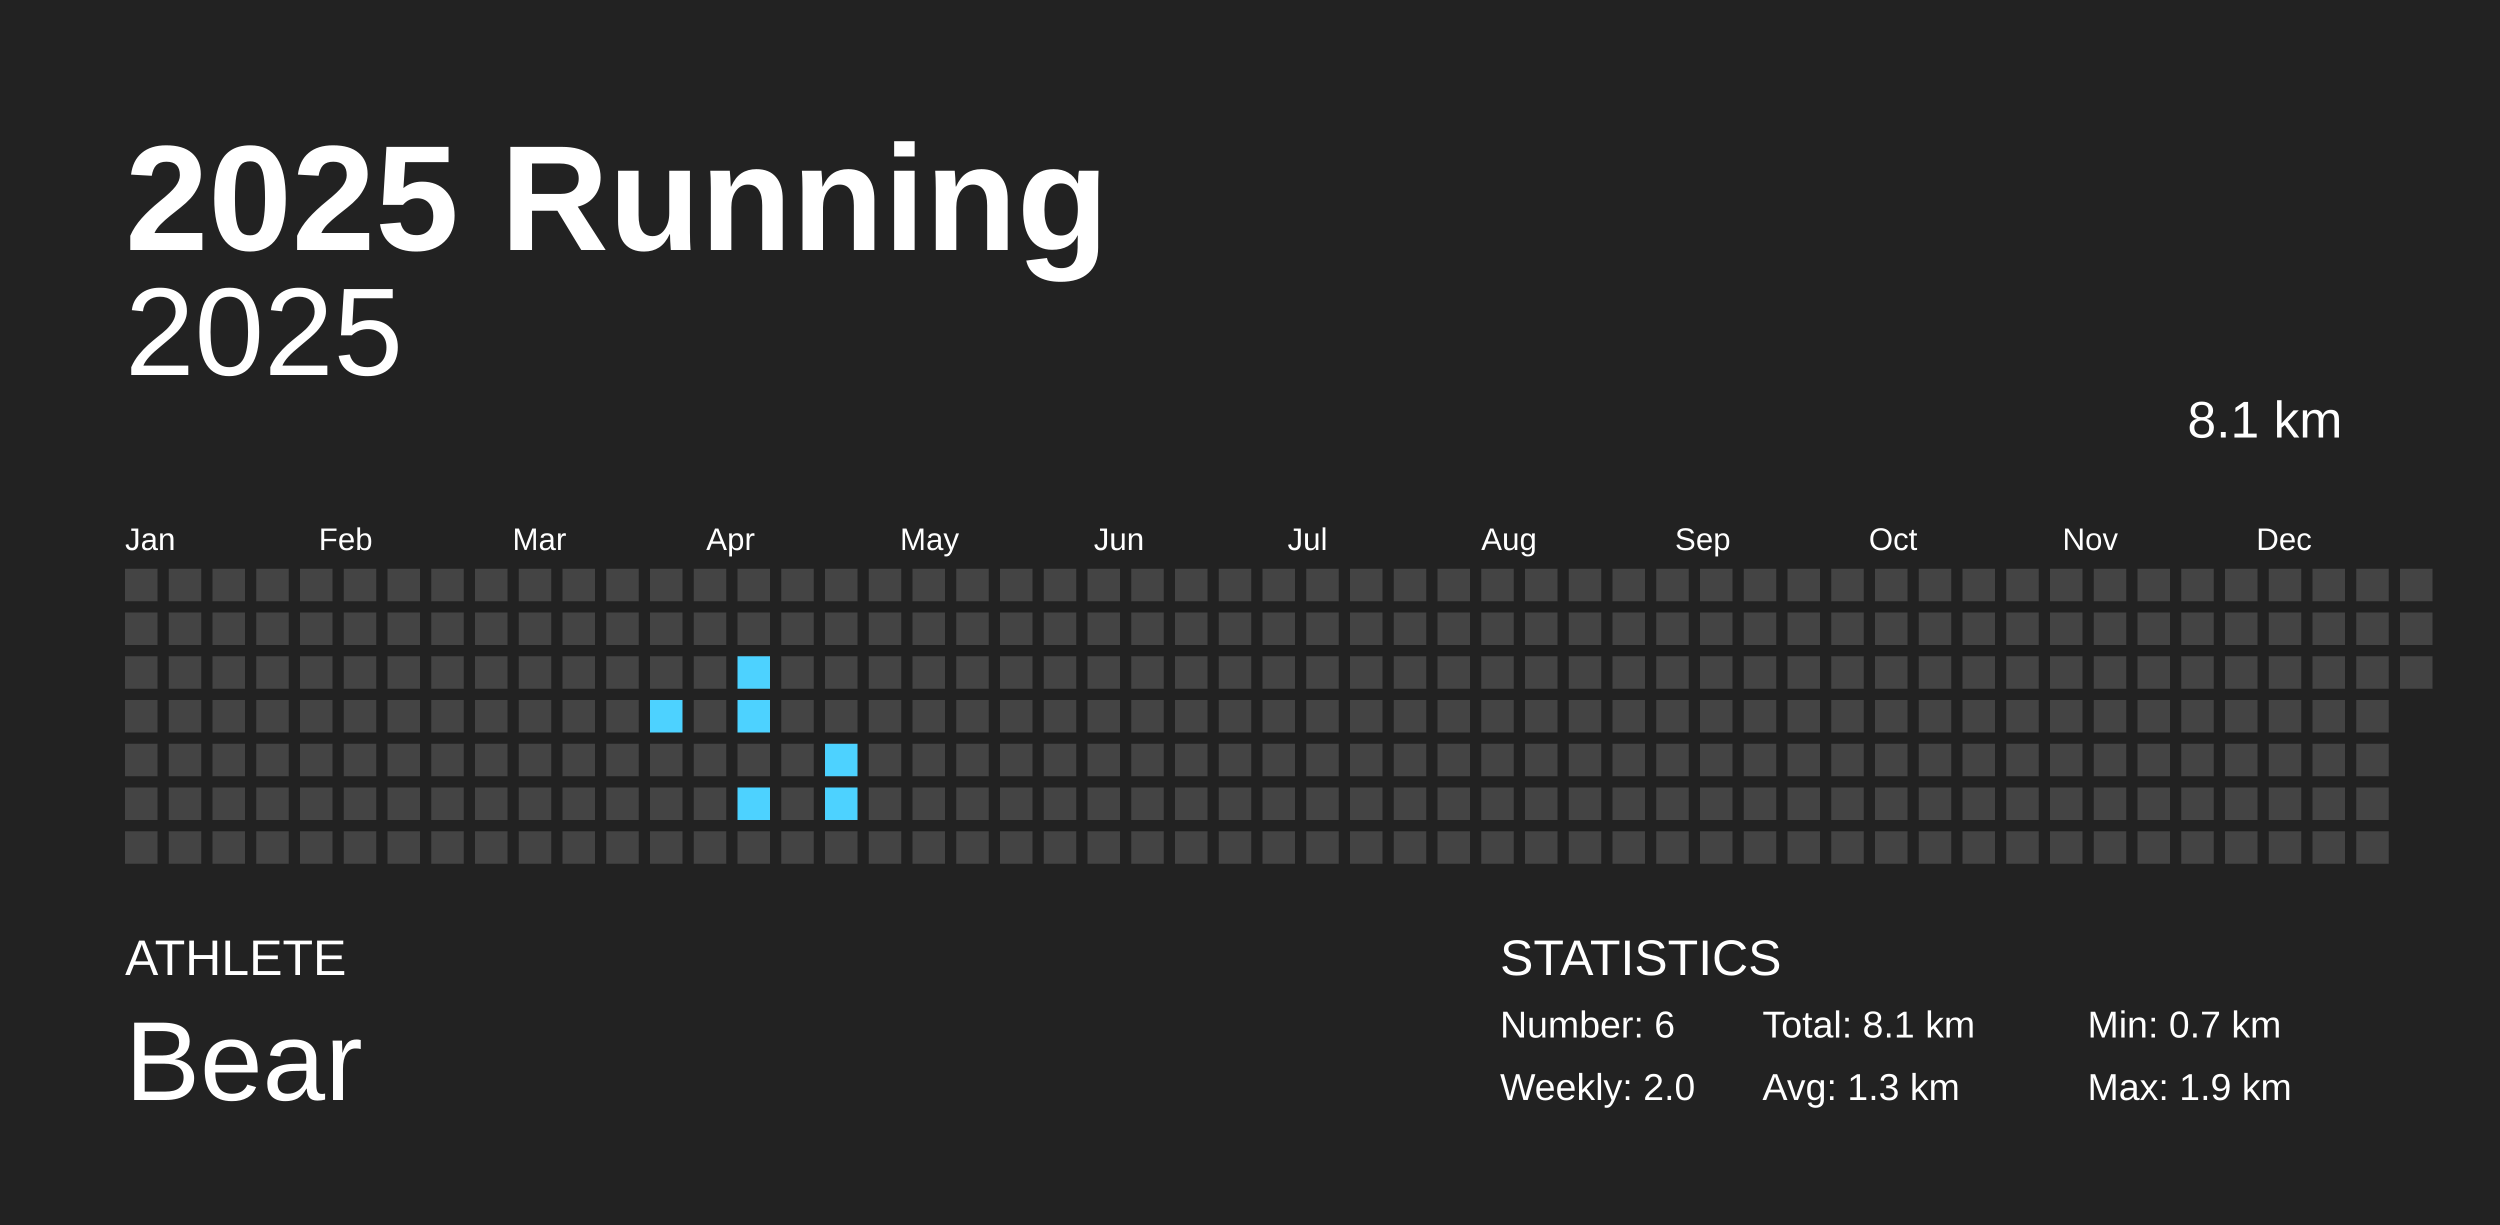
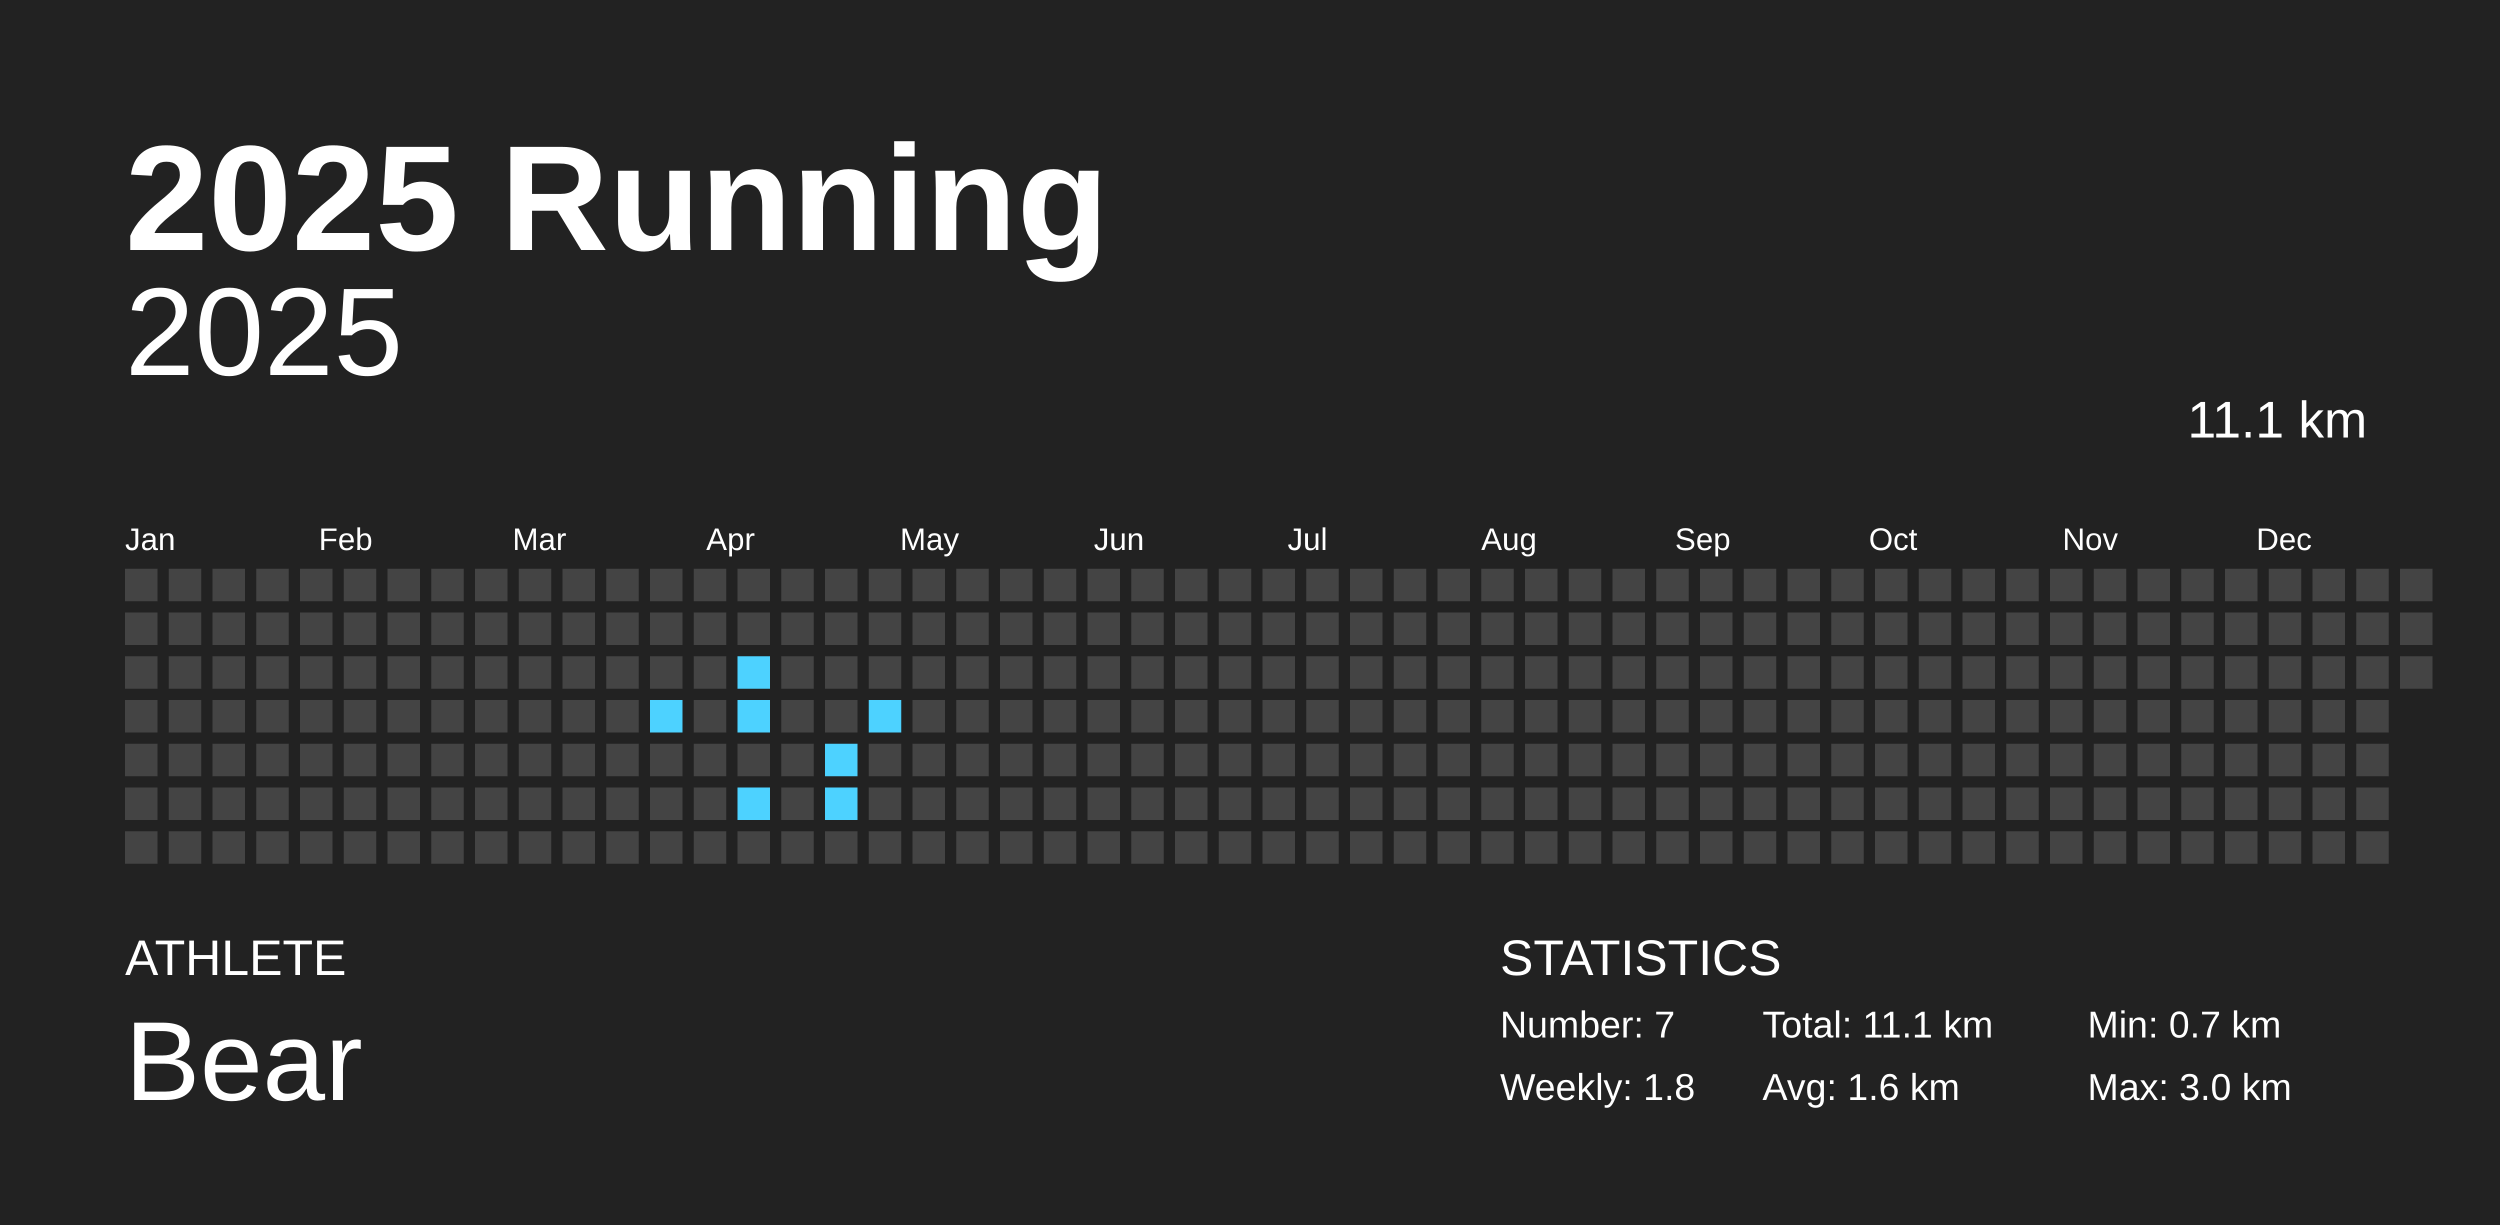
<svg xmlns="http://www.w3.org/2000/svg" baseProfile="full" height="98mm" version="1.1" viewBox="0,0,200,98" width="200mm">
  <defs />
  <rect fill="#222222" height="98" width="200" x="0" y="0" />
  <text fill="#FFFFFF" style="font-size:12px; font-family:Arial; font-weight:bold;" x="10" y="20">2025 Running</text>
  <text fill="#FFFFFF" style="font-size:4px; font-family:Arial" x="10" y="78">ATHLETE</text>
  <text fill="#FFFFFF" style="font-size:9px; font-family:Arial" x="10" y="88">Bear</text>
  <text fill="#FFFFFF" style="font-size:4px; font-family:Arial" x="120" y="78">STATISTICS</text>
-   <text fill="#FFFFFF" style="font-size:3px; font-family:Arial" x="120" y="83">Number: 6</text>
-   <text fill="#FFFFFF" style="font-size:3px; font-family:Arial" x="120" y="88">Weekly: 2.0</text>
-   <text fill="#FFFFFF" style="font-size:3px; font-family:Arial" x="141" y="83">Total: 8.1 km</text>
-   <text fill="#FFFFFF" style="font-size:3px; font-family:Arial" x="141" y="88">Avg: 1.3 km</text>
+   <text fill="#FFFFFF" style="font-size:3px; font-family:Arial" x="120" y="83">Number: 7</text>
+   <text fill="#FFFFFF" style="font-size:3px; font-family:Arial" x="120" y="88">Weekly: 1.8</text>
+   <text fill="#FFFFFF" style="font-size:3px; font-family:Arial" x="141" y="83">Total: 11.1 km</text>
+   <text fill="#FFFFFF" style="font-size:3px; font-family:Arial" x="141" y="88">Avg: 1.6 km</text>
  <text fill="#FFFFFF" style="font-size:3px; font-family:Arial" x="167" y="83">Min: 0.7 km</text>
-   <text fill="#FFFFFF" style="font-size:3px; font-family:Arial" x="167" y="88">Max: 1.9 km</text>
+   <text fill="#FFFFFF" style="font-size:3px; font-family:Arial" x="167" y="88">Max: 3.0 km</text>
  <text alignment-baseline="hanging" fill="#FFFFFF" style="font-size:10.0px; font-family:Arial;" x="10" y="30">2025</text>
-   <text alignment-baseline="hanging" fill="#FFFFFF" style="font-size:4.125px; font-family:Arial;" x="175" y="35">8.1 km</text>
+   <text alignment-baseline="hanging" fill="#FFFFFF" style="font-size:4.125px; font-family:Arial;" x="175" y="35">11.1 km</text>
  <text fill="#FFFFFF" style="font-size:2.5px; font-family:Arial" x="10.0" y="44">Jan</text>
  <text fill="#FFFFFF" style="font-size:2.5px; font-family:Arial" x="25.5" y="44">Feb</text>
  <text fill="#FFFFFF" style="font-size:2.5px; font-family:Arial" x="41.0" y="44">Mar</text>
  <text fill="#FFFFFF" style="font-size:2.5px; font-family:Arial" x="56.5" y="44">Apr</text>
  <text fill="#FFFFFF" style="font-size:2.5px; font-family:Arial" x="72.0" y="44">May</text>
  <text fill="#FFFFFF" style="font-size:2.5px; font-family:Arial" x="87.5" y="44">Jun</text>
  <text fill="#FFFFFF" style="font-size:2.5px; font-family:Arial" x="103.0" y="44">Jul</text>
  <text fill="#FFFFFF" style="font-size:2.5px; font-family:Arial" x="118.5" y="44">Aug</text>
  <text fill="#FFFFFF" style="font-size:2.5px; font-family:Arial" x="134.0" y="44">Sep</text>
  <text fill="#FFFFFF" style="font-size:2.5px; font-family:Arial" x="149.5" y="44">Oct</text>
  <text fill="#FFFFFF" style="font-size:2.5px; font-family:Arial" x="165.0" y="44">Nov</text>
  <text fill="#FFFFFF" style="font-size:2.5px; font-family:Arial" x="180.5" y="44">Dec</text>
  <rect fill="#444444" height="2.6" width="2.6" x="10.0" y="45.5" />
  <rect fill="#444444" height="2.6" width="2.6" x="10.0" y="49.0" />
  <rect fill="#444444" height="2.6" width="2.6" x="10.0" y="52.5" />
  <rect fill="#444444" height="2.6" width="2.6" x="10.0" y="56.0" />
  <rect fill="#444444" height="2.6" width="2.6" x="10.0" y="59.5" />
  <rect fill="#444444" height="2.6" width="2.6" x="10.0" y="63.0" />
  <rect fill="#444444" height="2.6" width="2.6" x="10.0" y="66.5" />
  <rect fill="#444444" height="2.6" width="2.6" x="13.5" y="45.5" />
  <rect fill="#444444" height="2.6" width="2.6" x="13.5" y="49.0" />
  <rect fill="#444444" height="2.6" width="2.6" x="13.5" y="52.5" />
  <rect fill="#444444" height="2.6" width="2.6" x="13.5" y="56.0" />
  <rect fill="#444444" height="2.6" width="2.6" x="13.5" y="59.5" />
  <rect fill="#444444" height="2.6" width="2.6" x="13.5" y="63.0" />
  <rect fill="#444444" height="2.6" width="2.6" x="13.5" y="66.5" />
  <rect fill="#444444" height="2.6" width="2.6" x="17.0" y="45.5" />
  <rect fill="#444444" height="2.6" width="2.6" x="17.0" y="49.0" />
  <rect fill="#444444" height="2.6" width="2.6" x="17.0" y="52.5" />
  <rect fill="#444444" height="2.6" width="2.6" x="17.0" y="56.0" />
  <rect fill="#444444" height="2.6" width="2.6" x="17.0" y="59.5" />
  <rect fill="#444444" height="2.6" width="2.6" x="17.0" y="63.0" />
  <rect fill="#444444" height="2.6" width="2.6" x="17.0" y="66.5" />
  <rect fill="#444444" height="2.6" width="2.6" x="20.5" y="45.5" />
  <rect fill="#444444" height="2.6" width="2.6" x="20.5" y="49.0" />
  <rect fill="#444444" height="2.6" width="2.6" x="20.5" y="52.5" />
  <rect fill="#444444" height="2.6" width="2.6" x="20.5" y="56.0" />
  <rect fill="#444444" height="2.6" width="2.6" x="20.5" y="59.5" />
  <rect fill="#444444" height="2.6" width="2.6" x="20.5" y="63.0" />
  <rect fill="#444444" height="2.6" width="2.6" x="20.5" y="66.5" />
  <rect fill="#444444" height="2.6" width="2.6" x="24.0" y="45.5" />
  <rect fill="#444444" height="2.6" width="2.6" x="24.0" y="49.0" />
  <rect fill="#444444" height="2.6" width="2.6" x="24.0" y="52.5" />
  <rect fill="#444444" height="2.6" width="2.6" x="24.0" y="56.0" />
  <rect fill="#444444" height="2.6" width="2.6" x="24.0" y="59.5" />
  <rect fill="#444444" height="2.6" width="2.6" x="24.0" y="63.0" />
  <rect fill="#444444" height="2.6" width="2.6" x="24.0" y="66.5" />
  <rect fill="#444444" height="2.6" width="2.6" x="27.5" y="45.5" />
  <rect fill="#444444" height="2.6" width="2.6" x="27.5" y="49.0" />
  <rect fill="#444444" height="2.6" width="2.6" x="27.5" y="52.5" />
  <rect fill="#444444" height="2.6" width="2.6" x="27.5" y="56.0" />
  <rect fill="#444444" height="2.6" width="2.6" x="27.5" y="59.5" />
  <rect fill="#444444" height="2.6" width="2.6" x="27.5" y="63.0" />
  <rect fill="#444444" height="2.6" width="2.6" x="27.5" y="66.5" />
  <rect fill="#444444" height="2.6" width="2.6" x="31.0" y="45.5" />
  <rect fill="#444444" height="2.6" width="2.6" x="31.0" y="49.0" />
  <rect fill="#444444" height="2.6" width="2.6" x="31.0" y="52.5" />
  <rect fill="#444444" height="2.6" width="2.6" x="31.0" y="56.0" />
  <rect fill="#444444" height="2.6" width="2.6" x="31.0" y="59.5" />
  <rect fill="#444444" height="2.6" width="2.6" x="31.0" y="63.0" />
  <rect fill="#444444" height="2.6" width="2.6" x="31.0" y="66.5" />
  <rect fill="#444444" height="2.6" width="2.6" x="34.5" y="45.5" />
  <rect fill="#444444" height="2.6" width="2.6" x="34.5" y="49.0" />
  <rect fill="#444444" height="2.6" width="2.6" x="34.5" y="52.5" />
  <rect fill="#444444" height="2.6" width="2.6" x="34.5" y="56.0" />
  <rect fill="#444444" height="2.6" width="2.6" x="34.5" y="59.5" />
  <rect fill="#444444" height="2.6" width="2.6" x="34.5" y="63.0" />
  <rect fill="#444444" height="2.6" width="2.6" x="34.5" y="66.5" />
  <rect fill="#444444" height="2.6" width="2.6" x="38.0" y="45.5" />
  <rect fill="#444444" height="2.6" width="2.6" x="38.0" y="49.0" />
  <rect fill="#444444" height="2.6" width="2.6" x="38.0" y="52.5" />
  <rect fill="#444444" height="2.6" width="2.6" x="38.0" y="56.0" />
  <rect fill="#444444" height="2.6" width="2.6" x="38.0" y="59.5" />
  <rect fill="#444444" height="2.6" width="2.6" x="38.0" y="63.0" />
  <rect fill="#444444" height="2.6" width="2.6" x="38.0" y="66.5" />
  <rect fill="#444444" height="2.6" width="2.6" x="41.5" y="45.5" />
  <rect fill="#444444" height="2.6" width="2.6" x="41.5" y="49.0" />
  <rect fill="#444444" height="2.6" width="2.6" x="41.5" y="52.5" />
  <rect fill="#444444" height="2.6" width="2.6" x="41.5" y="56.0" />
  <rect fill="#444444" height="2.6" width="2.6" x="41.5" y="59.5" />
  <rect fill="#444444" height="2.6" width="2.6" x="41.5" y="63.0" />
  <rect fill="#444444" height="2.6" width="2.6" x="41.5" y="66.5" />
  <rect fill="#444444" height="2.6" width="2.6" x="45.0" y="45.5" />
  <rect fill="#444444" height="2.6" width="2.6" x="45.0" y="49.0" />
  <rect fill="#444444" height="2.6" width="2.6" x="45.0" y="52.5" />
  <rect fill="#444444" height="2.6" width="2.6" x="45.0" y="56.0" />
  <rect fill="#444444" height="2.6" width="2.6" x="45.0" y="59.5" />
  <rect fill="#444444" height="2.6" width="2.6" x="45.0" y="63.0" />
  <rect fill="#444444" height="2.6" width="2.6" x="45.0" y="66.5" />
  <rect fill="#444444" height="2.6" width="2.6" x="48.5" y="45.5" />
  <rect fill="#444444" height="2.6" width="2.6" x="48.5" y="49.0" />
  <rect fill="#444444" height="2.6" width="2.6" x="48.5" y="52.5" />
  <rect fill="#444444" height="2.6" width="2.6" x="48.5" y="56.0" />
  <rect fill="#444444" height="2.6" width="2.6" x="48.5" y="59.5" />
  <rect fill="#444444" height="2.6" width="2.6" x="48.5" y="63.0" />
  <rect fill="#444444" height="2.6" width="2.6" x="48.5" y="66.5" />
  <rect fill="#444444" height="2.6" width="2.6" x="52.0" y="45.5" />
  <rect fill="#444444" height="2.6" width="2.6" x="52.0" y="49.0" />
  <rect fill="#444444" height="2.6" width="2.6" x="52.0" y="52.5" />
  <rect fill="#4dd2ff" height="2.6" width="2.6" x="52.0" y="56.0" />
  <rect fill="#444444" height="2.6" width="2.6" x="52.0" y="59.5" />
  <rect fill="#444444" height="2.6" width="2.6" x="52.0" y="63.0" />
  <rect fill="#444444" height="2.6" width="2.6" x="52.0" y="66.5" />
  <rect fill="#444444" height="2.6" width="2.6" x="55.5" y="45.5" />
  <rect fill="#444444" height="2.6" width="2.6" x="55.5" y="49.0" />
  <rect fill="#444444" height="2.6" width="2.6" x="55.5" y="52.5" />
  <rect fill="#444444" height="2.6" width="2.6" x="55.5" y="56.0" />
  <rect fill="#444444" height="2.6" width="2.6" x="55.5" y="59.5" />
  <rect fill="#444444" height="2.6" width="2.6" x="55.5" y="63.0" />
  <rect fill="#444444" height="2.6" width="2.6" x="55.5" y="66.5" />
  <rect fill="#444444" height="2.6" width="2.6" x="59.0" y="45.5" />
  <rect fill="#444444" height="2.6" width="2.6" x="59.0" y="49.0" />
  <rect fill="#4dd2ff" height="2.6" width="2.6" x="59.0" y="52.5" />
  <rect fill="#4dd2ff" height="2.6" width="2.6" x="59.0" y="56.0" />
  <rect fill="#444444" height="2.6" width="2.6" x="59.0" y="59.5" />
  <rect fill="#4dd2ff" height="2.6" width="2.6" x="59.0" y="63.0" />
  <rect fill="#444444" height="2.6" width="2.6" x="59.0" y="66.5" />
  <rect fill="#444444" height="2.6" width="2.6" x="62.5" y="45.5" />
  <rect fill="#444444" height="2.6" width="2.6" x="62.5" y="49.0" />
  <rect fill="#444444" height="2.6" width="2.6" x="62.5" y="52.5" />
  <rect fill="#444444" height="2.6" width="2.6" x="62.5" y="56.0" />
  <rect fill="#444444" height="2.6" width="2.6" x="62.5" y="59.5" />
  <rect fill="#444444" height="2.6" width="2.6" x="62.5" y="63.0" />
  <rect fill="#444444" height="2.6" width="2.6" x="62.5" y="66.5" />
  <rect fill="#444444" height="2.6" width="2.6" x="66.0" y="45.5" />
  <rect fill="#444444" height="2.6" width="2.6" x="66.0" y="49.0" />
  <rect fill="#444444" height="2.6" width="2.6" x="66.0" y="52.5" />
  <rect fill="#444444" height="2.6" width="2.6" x="66.0" y="56.0" />
  <rect fill="#4dd2ff" height="2.6" width="2.6" x="66.0" y="59.5" />
  <rect fill="#4dd2ff" height="2.6" width="2.6" x="66.0" y="63.0" />
  <rect fill="#444444" height="2.6" width="2.6" x="66.0" y="66.5" />
  <rect fill="#444444" height="2.6" width="2.6" x="69.5" y="45.5" />
  <rect fill="#444444" height="2.6" width="2.6" x="69.5" y="49.0" />
  <rect fill="#444444" height="2.6" width="2.6" x="69.5" y="52.5" />
-   <rect fill="#444444" height="2.6" width="2.6" x="69.5" y="56.0" />
+   <rect fill="#4dd2ff" height="2.6" width="2.6" x="69.5" y="56.0" />
  <rect fill="#444444" height="2.6" width="2.6" x="69.5" y="59.5" />
  <rect fill="#444444" height="2.6" width="2.6" x="69.5" y="63.0" />
  <rect fill="#444444" height="2.6" width="2.6" x="69.5" y="66.5" />
  <rect fill="#444444" height="2.6" width="2.6" x="73.0" y="45.5" />
  <rect fill="#444444" height="2.6" width="2.6" x="73.0" y="49.0" />
  <rect fill="#444444" height="2.6" width="2.6" x="73.0" y="52.5" />
  <rect fill="#444444" height="2.6" width="2.6" x="73.0" y="56.0" />
  <rect fill="#444444" height="2.6" width="2.6" x="73.0" y="59.5" />
  <rect fill="#444444" height="2.6" width="2.6" x="73.0" y="63.0" />
  <rect fill="#444444" height="2.6" width="2.6" x="73.0" y="66.5" />
  <rect fill="#444444" height="2.6" width="2.6" x="76.5" y="45.5" />
  <rect fill="#444444" height="2.6" width="2.6" x="76.5" y="49.0" />
  <rect fill="#444444" height="2.6" width="2.6" x="76.5" y="52.5" />
  <rect fill="#444444" height="2.6" width="2.6" x="76.5" y="56.0" />
  <rect fill="#444444" height="2.6" width="2.6" x="76.5" y="59.5" />
  <rect fill="#444444" height="2.6" width="2.6" x="76.5" y="63.0" />
  <rect fill="#444444" height="2.6" width="2.6" x="76.5" y="66.5" />
  <rect fill="#444444" height="2.6" width="2.6" x="80.0" y="45.5" />
  <rect fill="#444444" height="2.6" width="2.6" x="80.0" y="49.0" />
  <rect fill="#444444" height="2.6" width="2.6" x="80.0" y="52.5" />
  <rect fill="#444444" height="2.6" width="2.6" x="80.0" y="56.0" />
  <rect fill="#444444" height="2.6" width="2.6" x="80.0" y="59.5" />
  <rect fill="#444444" height="2.6" width="2.6" x="80.0" y="63.0" />
  <rect fill="#444444" height="2.6" width="2.6" x="80.0" y="66.5" />
  <rect fill="#444444" height="2.6" width="2.6" x="83.5" y="45.5" />
  <rect fill="#444444" height="2.6" width="2.6" x="83.5" y="49.0" />
  <rect fill="#444444" height="2.6" width="2.6" x="83.5" y="52.5" />
  <rect fill="#444444" height="2.6" width="2.6" x="83.5" y="56.0" />
  <rect fill="#444444" height="2.6" width="2.6" x="83.5" y="59.5" />
  <rect fill="#444444" height="2.6" width="2.6" x="83.5" y="63.0" />
  <rect fill="#444444" height="2.6" width="2.6" x="83.5" y="66.5" />
  <rect fill="#444444" height="2.6" width="2.6" x="87.0" y="45.5" />
  <rect fill="#444444" height="2.6" width="2.6" x="87.0" y="49.0" />
  <rect fill="#444444" height="2.6" width="2.6" x="87.0" y="52.5" />
  <rect fill="#444444" height="2.6" width="2.6" x="87.0" y="56.0" />
  <rect fill="#444444" height="2.6" width="2.6" x="87.0" y="59.5" />
  <rect fill="#444444" height="2.6" width="2.6" x="87.0" y="63.0" />
  <rect fill="#444444" height="2.6" width="2.6" x="87.0" y="66.5" />
  <rect fill="#444444" height="2.6" width="2.6" x="90.5" y="45.5" />
  <rect fill="#444444" height="2.6" width="2.6" x="90.5" y="49.0" />
  <rect fill="#444444" height="2.6" width="2.6" x="90.5" y="52.5" />
  <rect fill="#444444" height="2.6" width="2.6" x="90.5" y="56.0" />
  <rect fill="#444444" height="2.6" width="2.6" x="90.5" y="59.5" />
  <rect fill="#444444" height="2.6" width="2.6" x="90.5" y="63.0" />
  <rect fill="#444444" height="2.6" width="2.6" x="90.5" y="66.5" />
  <rect fill="#444444" height="2.6" width="2.6" x="94.0" y="45.5" />
  <rect fill="#444444" height="2.6" width="2.6" x="94.0" y="49.0" />
  <rect fill="#444444" height="2.6" width="2.6" x="94.0" y="52.5" />
  <rect fill="#444444" height="2.6" width="2.6" x="94.0" y="56.0" />
  <rect fill="#444444" height="2.6" width="2.6" x="94.0" y="59.5" />
  <rect fill="#444444" height="2.6" width="2.6" x="94.0" y="63.0" />
  <rect fill="#444444" height="2.6" width="2.6" x="94.0" y="66.5" />
  <rect fill="#444444" height="2.6" width="2.6" x="97.5" y="45.5" />
  <rect fill="#444444" height="2.6" width="2.6" x="97.5" y="49.0" />
  <rect fill="#444444" height="2.6" width="2.6" x="97.5" y="52.5" />
  <rect fill="#444444" height="2.6" width="2.6" x="97.5" y="56.0" />
  <rect fill="#444444" height="2.6" width="2.6" x="97.5" y="59.5" />
  <rect fill="#444444" height="2.6" width="2.6" x="97.5" y="63.0" />
  <rect fill="#444444" height="2.6" width="2.6" x="97.5" y="66.5" />
  <rect fill="#444444" height="2.6" width="2.6" x="101.0" y="45.5" />
  <rect fill="#444444" height="2.6" width="2.6" x="101.0" y="49.0" />
  <rect fill="#444444" height="2.6" width="2.6" x="101.0" y="52.5" />
  <rect fill="#444444" height="2.6" width="2.6" x="101.0" y="56.0" />
  <rect fill="#444444" height="2.6" width="2.6" x="101.0" y="59.5" />
  <rect fill="#444444" height="2.6" width="2.6" x="101.0" y="63.0" />
  <rect fill="#444444" height="2.6" width="2.6" x="101.0" y="66.5" />
  <rect fill="#444444" height="2.6" width="2.6" x="104.5" y="45.5" />
  <rect fill="#444444" height="2.6" width="2.6" x="104.5" y="49.0" />
  <rect fill="#444444" height="2.6" width="2.6" x="104.5" y="52.5" />
  <rect fill="#444444" height="2.6" width="2.6" x="104.5" y="56.0" />
  <rect fill="#444444" height="2.6" width="2.6" x="104.5" y="59.5" />
  <rect fill="#444444" height="2.6" width="2.6" x="104.5" y="63.0" />
  <rect fill="#444444" height="2.6" width="2.6" x="104.5" y="66.5" />
  <rect fill="#444444" height="2.6" width="2.6" x="108.0" y="45.5" />
  <rect fill="#444444" height="2.6" width="2.6" x="108.0" y="49.0" />
  <rect fill="#444444" height="2.6" width="2.6" x="108.0" y="52.5" />
  <rect fill="#444444" height="2.6" width="2.6" x="108.0" y="56.0" />
  <rect fill="#444444" height="2.6" width="2.6" x="108.0" y="59.5" />
  <rect fill="#444444" height="2.6" width="2.6" x="108.0" y="63.0" />
  <rect fill="#444444" height="2.6" width="2.6" x="108.0" y="66.5" />
  <rect fill="#444444" height="2.6" width="2.6" x="111.5" y="45.5" />
  <rect fill="#444444" height="2.6" width="2.6" x="111.5" y="49.0" />
  <rect fill="#444444" height="2.6" width="2.6" x="111.5" y="52.5" />
  <rect fill="#444444" height="2.6" width="2.6" x="111.5" y="56.0" />
  <rect fill="#444444" height="2.6" width="2.6" x="111.5" y="59.5" />
  <rect fill="#444444" height="2.6" width="2.6" x="111.5" y="63.0" />
  <rect fill="#444444" height="2.6" width="2.6" x="111.5" y="66.5" />
  <rect fill="#444444" height="2.6" width="2.6" x="115.0" y="45.5" />
  <rect fill="#444444" height="2.6" width="2.6" x="115.0" y="49.0" />
  <rect fill="#444444" height="2.6" width="2.6" x="115.0" y="52.5" />
  <rect fill="#444444" height="2.6" width="2.6" x="115.0" y="56.0" />
  <rect fill="#444444" height="2.6" width="2.6" x="115.0" y="59.5" />
  <rect fill="#444444" height="2.6" width="2.6" x="115.0" y="63.0" />
  <rect fill="#444444" height="2.6" width="2.6" x="115.0" y="66.5" />
  <rect fill="#444444" height="2.6" width="2.6" x="118.5" y="45.5" />
  <rect fill="#444444" height="2.6" width="2.6" x="118.5" y="49.0" />
  <rect fill="#444444" height="2.6" width="2.6" x="118.5" y="52.5" />
  <rect fill="#444444" height="2.6" width="2.6" x="118.5" y="56.0" />
  <rect fill="#444444" height="2.6" width="2.6" x="118.5" y="59.5" />
  <rect fill="#444444" height="2.6" width="2.6" x="118.5" y="63.0" />
  <rect fill="#444444" height="2.6" width="2.6" x="118.5" y="66.5" />
  <rect fill="#444444" height="2.6" width="2.6" x="122.0" y="45.5" />
  <rect fill="#444444" height="2.6" width="2.6" x="122.0" y="49.0" />
  <rect fill="#444444" height="2.6" width="2.6" x="122.0" y="52.5" />
  <rect fill="#444444" height="2.6" width="2.6" x="122.0" y="56.0" />
  <rect fill="#444444" height="2.6" width="2.6" x="122.0" y="59.5" />
  <rect fill="#444444" height="2.6" width="2.6" x="122.0" y="63.0" />
  <rect fill="#444444" height="2.6" width="2.6" x="122.0" y="66.5" />
  <rect fill="#444444" height="2.6" width="2.6" x="125.5" y="45.5" />
  <rect fill="#444444" height="2.6" width="2.6" x="125.5" y="49.0" />
  <rect fill="#444444" height="2.6" width="2.6" x="125.5" y="52.5" />
  <rect fill="#444444" height="2.6" width="2.6" x="125.5" y="56.0" />
  <rect fill="#444444" height="2.6" width="2.6" x="125.5" y="59.5" />
  <rect fill="#444444" height="2.6" width="2.6" x="125.5" y="63.0" />
  <rect fill="#444444" height="2.6" width="2.6" x="125.5" y="66.5" />
  <rect fill="#444444" height="2.6" width="2.6" x="129.0" y="45.5" />
  <rect fill="#444444" height="2.6" width="2.6" x="129.0" y="49.0" />
  <rect fill="#444444" height="2.6" width="2.6" x="129.0" y="52.5" />
  <rect fill="#444444" height="2.6" width="2.6" x="129.0" y="56.0" />
  <rect fill="#444444" height="2.6" width="2.6" x="129.0" y="59.5" />
  <rect fill="#444444" height="2.6" width="2.6" x="129.0" y="63.0" />
  <rect fill="#444444" height="2.6" width="2.6" x="129.0" y="66.5" />
  <rect fill="#444444" height="2.6" width="2.6" x="132.5" y="45.5" />
  <rect fill="#444444" height="2.6" width="2.6" x="132.5" y="49.0" />
  <rect fill="#444444" height="2.6" width="2.6" x="132.5" y="52.5" />
  <rect fill="#444444" height="2.6" width="2.6" x="132.5" y="56.0" />
  <rect fill="#444444" height="2.6" width="2.6" x="132.5" y="59.5" />
  <rect fill="#444444" height="2.6" width="2.6" x="132.5" y="63.0" />
  <rect fill="#444444" height="2.6" width="2.6" x="132.5" y="66.5" />
  <rect fill="#444444" height="2.6" width="2.6" x="136.0" y="45.5" />
  <rect fill="#444444" height="2.6" width="2.6" x="136.0" y="49.0" />
  <rect fill="#444444" height="2.6" width="2.6" x="136.0" y="52.5" />
  <rect fill="#444444" height="2.6" width="2.6" x="136.0" y="56.0" />
  <rect fill="#444444" height="2.6" width="2.6" x="136.0" y="59.5" />
  <rect fill="#444444" height="2.6" width="2.6" x="136.0" y="63.0" />
  <rect fill="#444444" height="2.6" width="2.6" x="136.0" y="66.5" />
  <rect fill="#444444" height="2.6" width="2.6" x="139.5" y="45.5" />
  <rect fill="#444444" height="2.6" width="2.6" x="139.5" y="49.0" />
  <rect fill="#444444" height="2.6" width="2.6" x="139.5" y="52.5" />
  <rect fill="#444444" height="2.6" width="2.6" x="139.5" y="56.0" />
  <rect fill="#444444" height="2.6" width="2.6" x="139.5" y="59.5" />
  <rect fill="#444444" height="2.6" width="2.6" x="139.5" y="63.0" />
  <rect fill="#444444" height="2.6" width="2.6" x="139.5" y="66.5" />
  <rect fill="#444444" height="2.6" width="2.6" x="143.0" y="45.5" />
  <rect fill="#444444" height="2.6" width="2.6" x="143.0" y="49.0" />
  <rect fill="#444444" height="2.6" width="2.6" x="143.0" y="52.5" />
  <rect fill="#444444" height="2.6" width="2.6" x="143.0" y="56.0" />
  <rect fill="#444444" height="2.6" width="2.6" x="143.0" y="59.5" />
  <rect fill="#444444" height="2.6" width="2.6" x="143.0" y="63.0" />
  <rect fill="#444444" height="2.6" width="2.6" x="143.0" y="66.5" />
  <rect fill="#444444" height="2.6" width="2.6" x="146.5" y="45.5" />
  <rect fill="#444444" height="2.6" width="2.6" x="146.5" y="49.0" />
  <rect fill="#444444" height="2.6" width="2.6" x="146.5" y="52.5" />
  <rect fill="#444444" height="2.6" width="2.6" x="146.5" y="56.0" />
  <rect fill="#444444" height="2.6" width="2.6" x="146.5" y="59.5" />
  <rect fill="#444444" height="2.6" width="2.6" x="146.5" y="63.0" />
  <rect fill="#444444" height="2.6" width="2.6" x="146.5" y="66.5" />
  <rect fill="#444444" height="2.6" width="2.6" x="150.0" y="45.5" />
  <rect fill="#444444" height="2.6" width="2.6" x="150.0" y="49.0" />
  <rect fill="#444444" height="2.6" width="2.6" x="150.0" y="52.5" />
  <rect fill="#444444" height="2.6" width="2.6" x="150.0" y="56.0" />
  <rect fill="#444444" height="2.6" width="2.6" x="150.0" y="59.5" />
  <rect fill="#444444" height="2.6" width="2.6" x="150.0" y="63.0" />
  <rect fill="#444444" height="2.6" width="2.6" x="150.0" y="66.5" />
  <rect fill="#444444" height="2.6" width="2.6" x="153.5" y="45.5" />
  <rect fill="#444444" height="2.6" width="2.6" x="153.5" y="49.0" />
  <rect fill="#444444" height="2.6" width="2.6" x="153.5" y="52.5" />
  <rect fill="#444444" height="2.6" width="2.6" x="153.5" y="56.0" />
  <rect fill="#444444" height="2.6" width="2.6" x="153.5" y="59.5" />
  <rect fill="#444444" height="2.6" width="2.6" x="153.5" y="63.0" />
  <rect fill="#444444" height="2.6" width="2.6" x="153.5" y="66.5" />
  <rect fill="#444444" height="2.6" width="2.6" x="157.0" y="45.5" />
  <rect fill="#444444" height="2.6" width="2.6" x="157.0" y="49.0" />
  <rect fill="#444444" height="2.6" width="2.6" x="157.0" y="52.5" />
  <rect fill="#444444" height="2.6" width="2.6" x="157.0" y="56.0" />
  <rect fill="#444444" height="2.6" width="2.6" x="157.0" y="59.5" />
  <rect fill="#444444" height="2.6" width="2.6" x="157.0" y="63.0" />
  <rect fill="#444444" height="2.6" width="2.6" x="157.0" y="66.5" />
  <rect fill="#444444" height="2.6" width="2.6" x="160.5" y="45.5" />
  <rect fill="#444444" height="2.6" width="2.6" x="160.5" y="49.0" />
  <rect fill="#444444" height="2.6" width="2.6" x="160.5" y="52.5" />
  <rect fill="#444444" height="2.6" width="2.6" x="160.5" y="56.0" />
  <rect fill="#444444" height="2.6" width="2.6" x="160.5" y="59.5" />
  <rect fill="#444444" height="2.6" width="2.6" x="160.5" y="63.0" />
  <rect fill="#444444" height="2.6" width="2.6" x="160.5" y="66.5" />
  <rect fill="#444444" height="2.6" width="2.6" x="164.0" y="45.5" />
  <rect fill="#444444" height="2.6" width="2.6" x="164.0" y="49.0" />
  <rect fill="#444444" height="2.6" width="2.6" x="164.0" y="52.5" />
  <rect fill="#444444" height="2.6" width="2.6" x="164.0" y="56.0" />
  <rect fill="#444444" height="2.6" width="2.6" x="164.0" y="59.5" />
  <rect fill="#444444" height="2.6" width="2.6" x="164.0" y="63.0" />
  <rect fill="#444444" height="2.6" width="2.6" x="164.0" y="66.5" />
  <rect fill="#444444" height="2.6" width="2.6" x="167.5" y="45.5" />
  <rect fill="#444444" height="2.6" width="2.6" x="167.5" y="49.0" />
  <rect fill="#444444" height="2.6" width="2.6" x="167.5" y="52.5" />
  <rect fill="#444444" height="2.6" width="2.6" x="167.5" y="56.0" />
  <rect fill="#444444" height="2.6" width="2.6" x="167.5" y="59.5" />
  <rect fill="#444444" height="2.6" width="2.6" x="167.5" y="63.0" />
  <rect fill="#444444" height="2.6" width="2.6" x="167.5" y="66.5" />
  <rect fill="#444444" height="2.6" width="2.6" x="171.0" y="45.5" />
  <rect fill="#444444" height="2.6" width="2.6" x="171.0" y="49.0" />
  <rect fill="#444444" height="2.6" width="2.6" x="171.0" y="52.5" />
  <rect fill="#444444" height="2.6" width="2.6" x="171.0" y="56.0" />
  <rect fill="#444444" height="2.6" width="2.6" x="171.0" y="59.5" />
  <rect fill="#444444" height="2.6" width="2.6" x="171.0" y="63.0" />
  <rect fill="#444444" height="2.6" width="2.6" x="171.0" y="66.5" />
  <rect fill="#444444" height="2.6" width="2.6" x="174.5" y="45.5" />
  <rect fill="#444444" height="2.6" width="2.6" x="174.5" y="49.0" />
  <rect fill="#444444" height="2.6" width="2.6" x="174.5" y="52.5" />
  <rect fill="#444444" height="2.6" width="2.6" x="174.5" y="56.0" />
  <rect fill="#444444" height="2.6" width="2.6" x="174.5" y="59.5" />
  <rect fill="#444444" height="2.6" width="2.6" x="174.5" y="63.0" />
  <rect fill="#444444" height="2.6" width="2.6" x="174.5" y="66.5" />
  <rect fill="#444444" height="2.6" width="2.6" x="178.0" y="45.5" />
  <rect fill="#444444" height="2.6" width="2.6" x="178.0" y="49.0" />
  <rect fill="#444444" height="2.6" width="2.6" x="178.0" y="52.5" />
  <rect fill="#444444" height="2.6" width="2.6" x="178.0" y="56.0" />
  <rect fill="#444444" height="2.6" width="2.6" x="178.0" y="59.5" />
  <rect fill="#444444" height="2.6" width="2.6" x="178.0" y="63.0" />
  <rect fill="#444444" height="2.6" width="2.6" x="178.0" y="66.5" />
  <rect fill="#444444" height="2.6" width="2.6" x="181.5" y="45.5" />
  <rect fill="#444444" height="2.6" width="2.6" x="181.5" y="49.0" />
  <rect fill="#444444" height="2.6" width="2.6" x="181.5" y="52.5" />
  <rect fill="#444444" height="2.6" width="2.6" x="181.5" y="56.0" />
  <rect fill="#444444" height="2.6" width="2.6" x="181.5" y="59.5" />
  <rect fill="#444444" height="2.6" width="2.6" x="181.5" y="63.0" />
  <rect fill="#444444" height="2.6" width="2.6" x="181.5" y="66.5" />
  <rect fill="#444444" height="2.6" width="2.6" x="185.0" y="45.5" />
  <rect fill="#444444" height="2.6" width="2.6" x="185.0" y="49.0" />
  <rect fill="#444444" height="2.6" width="2.6" x="185.0" y="52.5" />
  <rect fill="#444444" height="2.6" width="2.6" x="185.0" y="56.0" />
  <rect fill="#444444" height="2.6" width="2.6" x="185.0" y="59.5" />
  <rect fill="#444444" height="2.6" width="2.6" x="185.0" y="63.0" />
  <rect fill="#444444" height="2.6" width="2.6" x="185.0" y="66.5" />
  <rect fill="#444444" height="2.6" width="2.6" x="188.5" y="45.5" />
  <rect fill="#444444" height="2.6" width="2.6" x="188.5" y="49.0" />
  <rect fill="#444444" height="2.6" width="2.6" x="188.5" y="52.5" />
  <rect fill="#444444" height="2.6" width="2.6" x="188.5" y="56.0" />
  <rect fill="#444444" height="2.6" width="2.6" x="188.5" y="59.5" />
  <rect fill="#444444" height="2.6" width="2.6" x="188.5" y="63.0" />
  <rect fill="#444444" height="2.6" width="2.6" x="188.5" y="66.5" />
  <rect fill="#444444" height="2.6" width="2.6" x="192.0" y="45.5" />
  <rect fill="#444444" height="2.6" width="2.6" x="192.0" y="49.0" />
  <rect fill="#444444" height="2.6" width="2.6" x="192.0" y="52.5" />
</svg>
